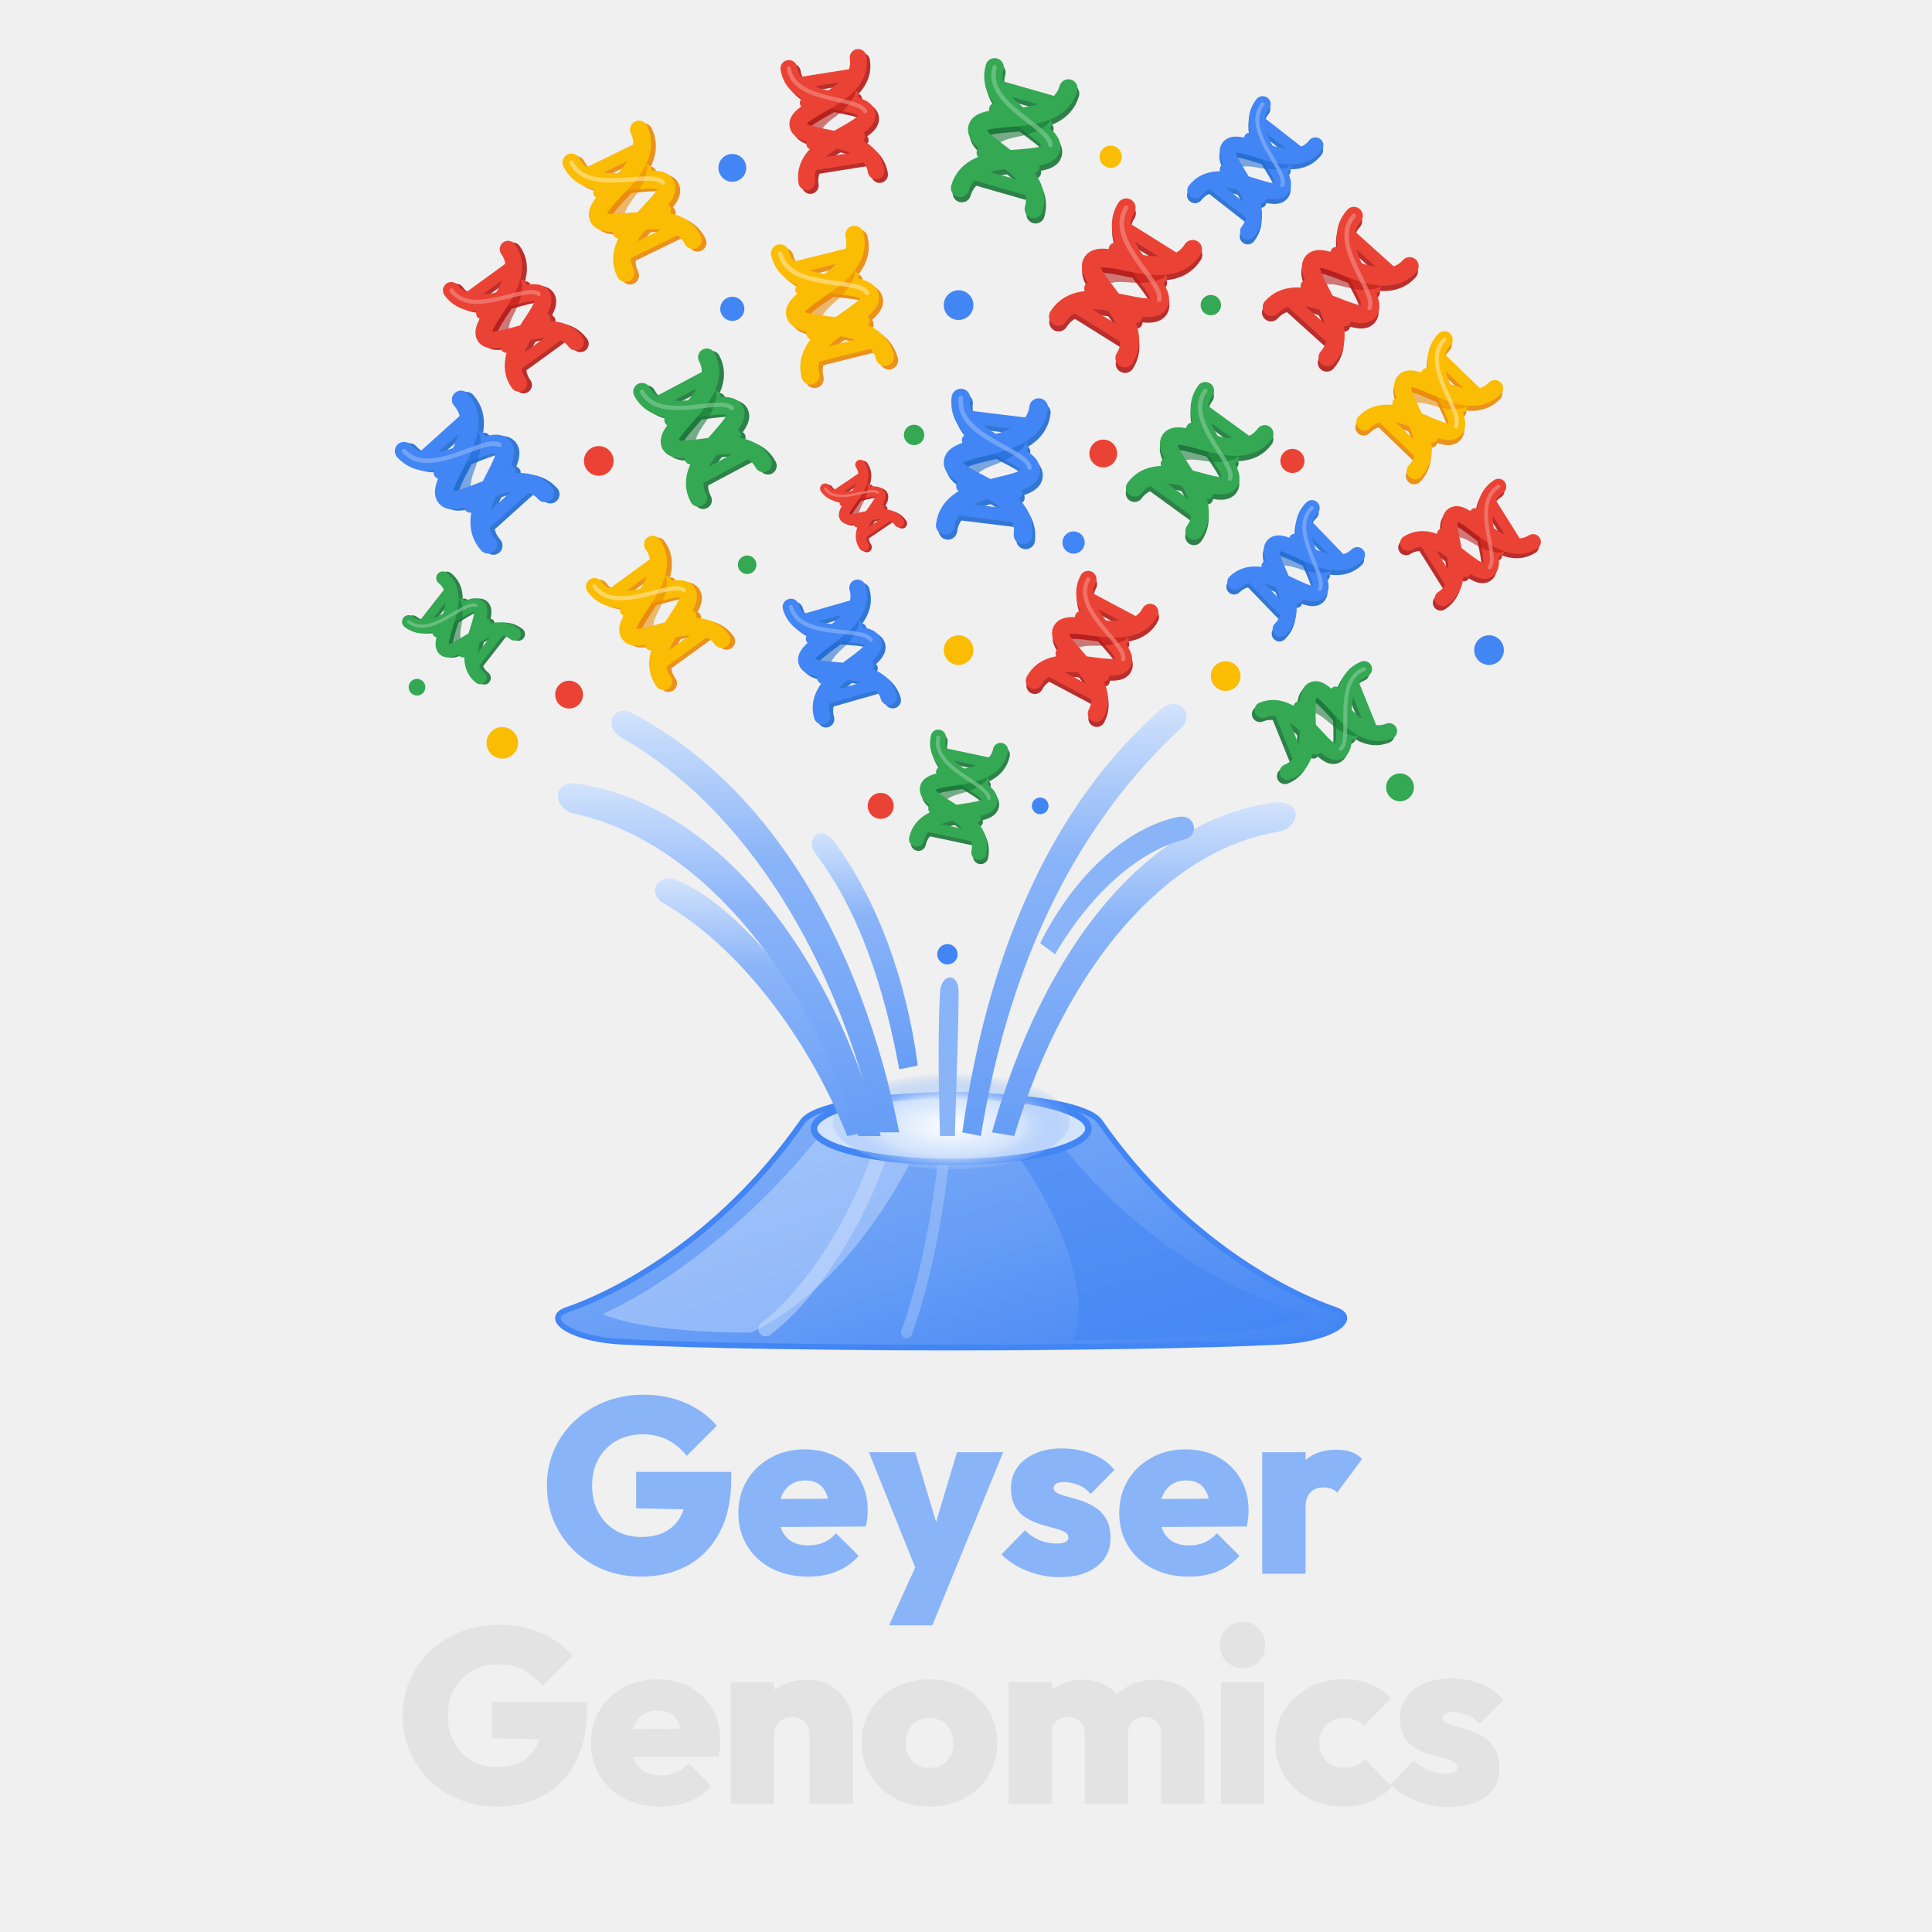
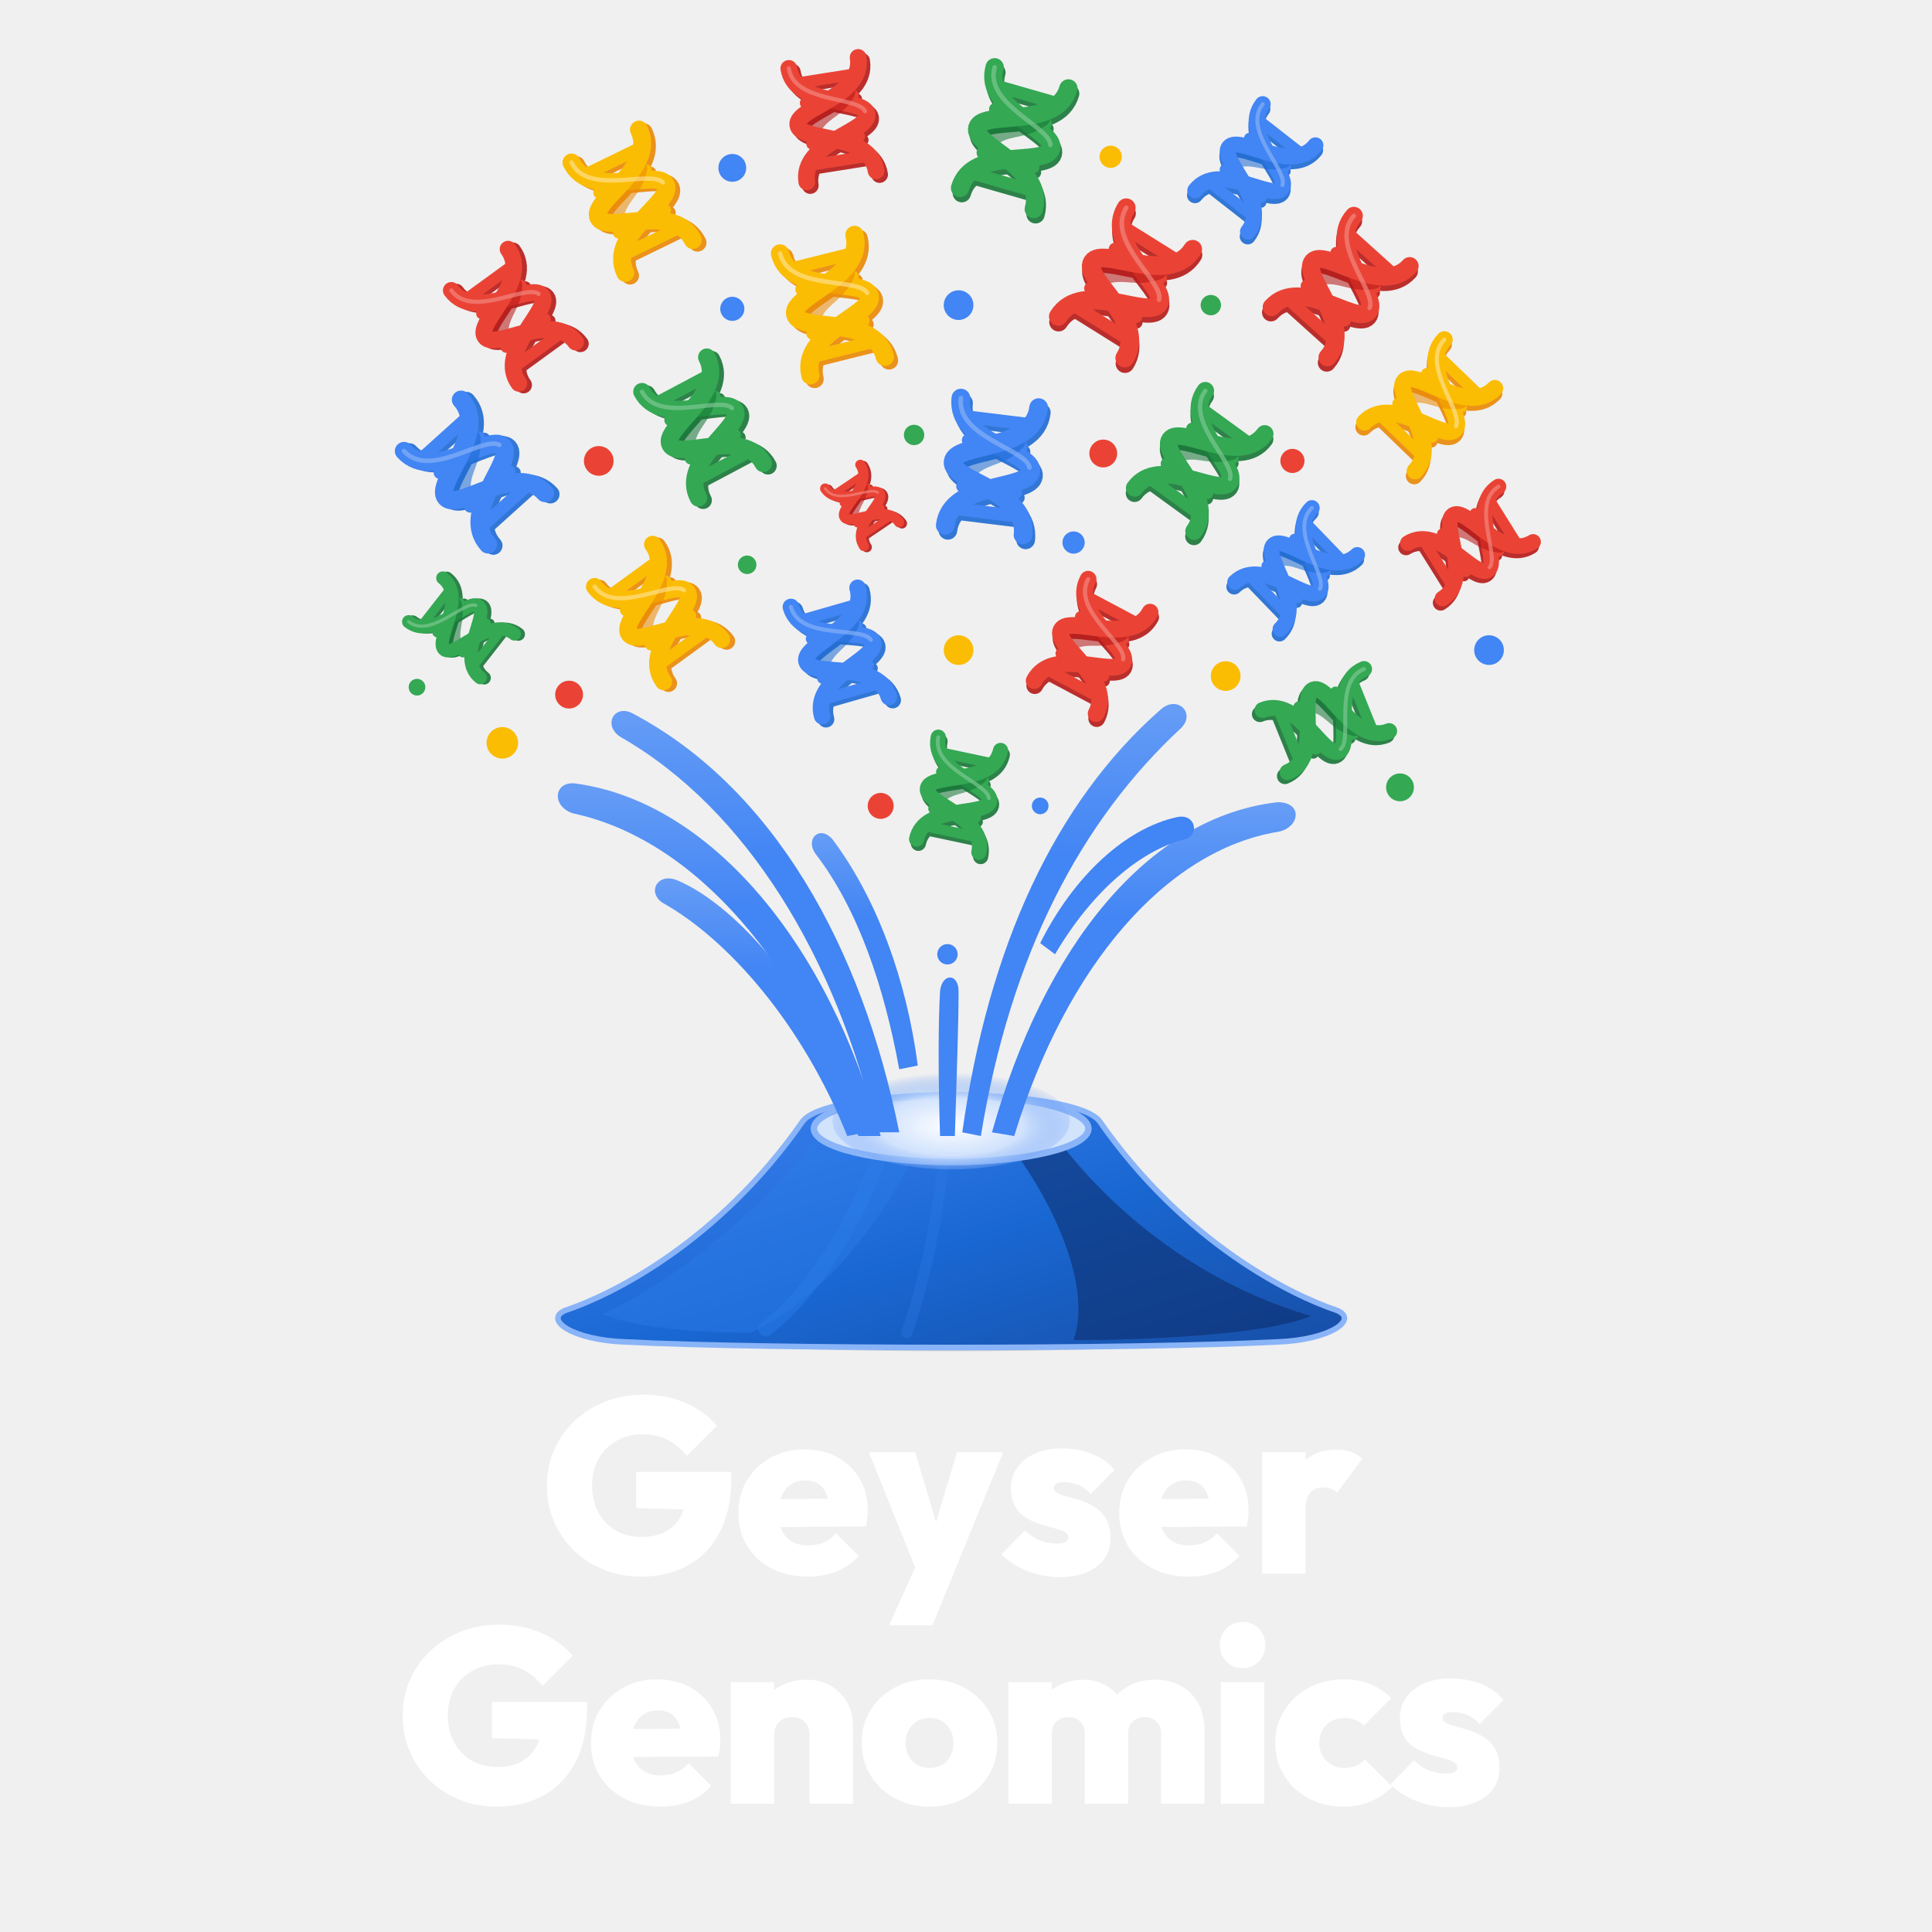
<svg xmlns="http://www.w3.org/2000/svg" viewBox="0 0 1600 1600" width="1600" height="1600" role="img" aria-label="Geyser Genomics" fill="none">
  <defs>
    <linearGradient id="coneGrad-dark" x1="0%" y1="0%" x2="100%" y2="100%">
-       <stop offset="0%" stop-color="#8AB4F8" />
-       <stop offset="55%" stop-color="#669DF6" />
-       <stop offset="100%" stop-color="#4285F4" />
+       <stop offset="0%" stop-color="#4285F4" />
+       <stop offset="55%" stop-color="#1967D2" />
+       <stop offset="100%" stop-color="#174EA6" />
    </linearGradient>
    <radialGradient id="ventGlow-dark" cx="50%" cy="55%" r="55%">
      <stop offset="0%" stop-color="#FFFFFF" stop-opacity="1" />
      <stop offset="55%" stop-color="#D2E3FC" stop-opacity="0.9" />
-       <stop offset="100%" stop-color="#669DF6" stop-opacity="0" />
+       <stop offset="100%" stop-color="#4285F4" stop-opacity="0" />
    </radialGradient>
    <linearGradient id="jetGrad-dark" x1="50%" y1="100%" x2="50%" y2="0%">
-       <stop offset="0%" stop-color="#669DF6" />
-       <stop offset="65%" stop-color="#8AB4F8" />
-       <stop offset="100%" stop-color="#D2E3FC" />
+       <stop offset="0%" stop-color="#4285F4" />
+       <stop offset="65%" stop-color="#4285F4" />
+       <stop offset="100%" stop-color="#669DF6" />
    </linearGradient>
    <g id="helix-blue-dark">
      <g transform="translate(1.8, 2.6)" stroke="#1967D2" stroke-linecap="round" fill="none" opacity="0.88">
        <path d="M -20 -26 L 20 -26 M -15 -13 L 15 -13 M -15 13 L 15 13 M -20 26 L 20 26" stroke-width="7.2" />
        <path d="M -22 -36 C -22 -11, 22 -11, 22 0 C 22 11, -22 11, -22 36" stroke-width="10.5" />
        <path d="M 22 -36 C 22 -11, -22 -11, -22 0 C -22 11, 22 11, 22 36" stroke-width="10.5" />
      </g>
      <g stroke="#4285F4" stroke-linecap="round" fill="none">
        <path d="M -20 -26 L 20 -26 M -15 -13 L 15 -13 M -15 13 L 15 13 M -20 26 L 20 26" stroke-width="7.2" />
        <path d="M -22 -36 C -22 -11, 22 -11, 22 0 C 22 11, -22 11, -22 36" stroke-width="10.5" />
        <path d="M 11 -16 C 4 -7, -4 -7, -11 0" stroke="#1967D2" stroke-width="12" opacity="0.55" />
        <path d="M 22 -36 C 22 -11, -22 -11, -22 0 C -22 11, 22 11, 22 36" stroke-width="10.5" />
        <path d="M -22 -36 C -22 -14, 18 -12, 21 -2" stroke="#8AB4F8" stroke-width="2.6" opacity="0.65" />
      </g>
    </g>
    <g id="helix-red-dark">
      <g transform="translate(1.8, 2.6)" stroke="#B31412" stroke-linecap="round" fill="none" opacity="0.88">
        <path d="M -20 -26 L 20 -26 M -15 -13 L 15 -13 M -15 13 L 15 13 M -20 26 L 20 26" stroke-width="7.2" />
        <path d="M -22 -36 C -22 -11, 22 -11, 22 0 C 22 11, -22 11, -22 36" stroke-width="10.5" />
        <path d="M 22 -36 C 22 -11, -22 -11, -22 0 C -22 11, 22 11, 22 36" stroke-width="10.5" />
      </g>
      <g stroke="#EA4335" stroke-linecap="round" fill="none">
        <path d="M -20 -26 L 20 -26 M -15 -13 L 15 -13 M -15 13 L 15 13 M -20 26 L 20 26" stroke-width="7.2" />
        <path d="M -22 -36 C -22 -11, 22 -11, 22 0 C 22 11, -22 11, -22 36" stroke-width="10.5" />
        <path d="M 11 -16 C 4 -7, -4 -7, -11 0" stroke="#B31412" stroke-width="12" opacity="0.55" />
        <path d="M 22 -36 C 22 -11, -22 -11, -22 0 C -22 11, 22 11, 22 36" stroke-width="10.5" />
        <path d="M -22 -36 C -22 -14, 18 -12, 21 -2" stroke="#F28B82" stroke-width="2.6" opacity="0.65" />
      </g>
    </g>
    <g id="helix-yellow-dark">
      <g transform="translate(1.8, 2.6)" stroke="#EA8600" stroke-linecap="round" fill="none" opacity="0.88">
        <path d="M -20 -26 L 20 -26 M -15 -13 L 15 -13 M -15 13 L 15 13 M -20 26 L 20 26" stroke-width="7.2" />
        <path d="M -22 -36 C -22 -11, 22 -11, 22 0 C 22 11, -22 11, -22 36" stroke-width="10.5" />
        <path d="M 22 -36 C 22 -11, -22 -11, -22 0 C -22 11, 22 11, 22 36" stroke-width="10.5" />
      </g>
      <g stroke="#FBBC04" stroke-linecap="round" fill="none">
        <path d="M -20 -26 L 20 -26 M -15 -13 L 15 -13 M -15 13 L 15 13 M -20 26 L 20 26" stroke-width="7.2" />
        <path d="M -22 -36 C -22 -11, 22 -11, 22 0 C 22 11, -22 11, -22 36" stroke-width="10.5" />
        <path d="M 11 -16 C 4 -7, -4 -7, -11 0" stroke="#EA8600" stroke-width="12" opacity="0.55" />
        <path d="M 22 -36 C 22 -11, -22 -11, -22 0 C -22 11, 22 11, 22 36" stroke-width="10.5" />
        <path d="M -22 -36 C -22 -14, 18 -12, 21 -2" stroke="#FDE293" stroke-width="2.6" opacity="0.65" />
      </g>
    </g>
    <g id="helix-green-dark">
      <g transform="translate(1.8, 2.6)" stroke="#137333" stroke-linecap="round" fill="none" opacity="0.88">
        <path d="M -20 -26 L 20 -26 M -15 -13 L 15 -13 M -15 13 L 15 13 M -20 26 L 20 26" stroke-width="7.2" />
        <path d="M -22 -36 C -22 -11, 22 -11, 22 0 C 22 11, -22 11, -22 36" stroke-width="10.5" />
        <path d="M 22 -36 C 22 -11, -22 -11, -22 0 C -22 11, 22 11, 22 36" stroke-width="10.5" />
      </g>
      <g stroke="#34A853" stroke-linecap="round" fill="none">
        <path d="M -20 -26 L 20 -26 M -15 -13 L 15 -13 M -15 13 L 15 13 M -20 26 L 20 26" stroke-width="7.2" />
        <path d="M -22 -36 C -22 -11, 22 -11, 22 0 C 22 11, -22 11, -22 36" stroke-width="10.5" />
        <path d="M 11 -16 C 4 -7, -4 -7, -11 0" stroke="#137333" stroke-width="12" opacity="0.55" />
        <path d="M 22 -36 C 22 -11, -22 -11, -22 0 C -22 11, 22 11, 22 36" stroke-width="10.5" />
        <path d="M -22 -36 C -22 -14, 18 -12, 21 -2" stroke="#81C995" stroke-width="2.6" opacity="0.65" />
      </g>
    </g>
  </defs>
  <g transform="translate(32, 10) scale(1.536)">
-     <ellipse cx="492" cy="708" rx="206" ry="14" fill="#4285F4" opacity="0.18" />
-     <path d="M 284 700 C 308 692, 366 664, 412 598 C 418 590, 448 584, 492 584 C 536 584, 566 590, 572 598 C 618 664, 676 692, 700 700 C 712 705, 696 716, 668 717 C 590 721, 394 721, 316 717 C 288 716, 272 705, 284 700 Z" fill="url(#coneGrad-dark)" stroke="#4285F4" stroke-width="3" stroke-linejoin="round" />
-     <path d="M 304 702 C 344 684, 392 644, 424 602 C 434 606, 456 610, 474 612 C 454 654, 422 694, 384 712 C 346 712, 318 708, 304 702 Z" fill="#D2E3FC" opacity="0.42" />
-     <path d="M 454 614 C 442 652, 416 692, 392 710" stroke="#D2E3FC" stroke-width="8" stroke-linecap="round" opacity="0.45" />
-     <path d="M 488 618 C 484 656, 476 690, 468 712" stroke="#D2E3FC" stroke-width="6" stroke-linecap="round" opacity="0.3" />
-     <path d="M 548 606 C 584 654, 634 688, 686 703 C 666 712, 608 716, 558 716 C 568 688, 548 644, 526 614 Z" fill="#4285F4" opacity="0.55" />
-     <ellipse cx="492" cy="602" rx="74" ry="18" fill="#D2E3FC" stroke="#4285F4" stroke-width="3.5" />
+     <ellipse cx="492" cy="708" rx="206" ry="14" fill="#0B2A66" opacity="0.18" />
+     <path d="M 284 700 C 308 692, 366 664, 412 598 C 418 590, 448 584, 492 584 C 536 584, 566 590, 572 598 C 618 664, 676 692, 700 700 C 712 705, 696 716, 668 717 C 590 721, 394 721, 316 717 C 288 716, 272 705, 284 700 Z" fill="url(#coneGrad-dark)" stroke="#8AB4F8" stroke-width="3" stroke-linejoin="round" />
+     <path d="M 304 702 C 344 684, 392 644, 424 602 C 434 606, 456 610, 474 612 C 454 654, 422 694, 384 712 C 346 712, 318 708, 304 702 Z" fill="#2B7DE9" opacity="0.42" />
+     <path d="M 454 614 C 442 652, 416 692, 392 710" stroke="#2B7DE9" stroke-width="8" stroke-linecap="round" opacity="0.45" />
+     <path d="M 488 618 C 484 656, 476 690, 468 712" stroke="#2B7DE9" stroke-width="6" stroke-linecap="round" opacity="0.3" />
+     <path d="M 548 606 C 584 654, 634 688, 686 703 C 666 712, 608 716, 558 716 C 568 688, 548 644, 526 614 Z" fill="#0B2A66" opacity="0.55" />
+     <ellipse cx="492" cy="602" rx="74" ry="18" fill="#D2E3FC" stroke="#8AB4F8" stroke-width="3.5" />
    <ellipse cx="492" cy="598" rx="64" ry="26" fill="url(#ventGlow-dark)" />
    <g fill="url(#jetGrad-dark)">
      <path d="M 446 604 C 424 536, 378 482, 344 468 C 334 464, 328 474, 336 480 C 372 500, 412 546, 436 606 Z" />
      <path d="M 454 606 C 426 502, 362 426, 290 416 C 278 414, 276 428, 288 432 C 354 446, 412 514, 442 606 Z" />
      <path d="M 464 604 C 444 504, 396 418, 320 378 C 310 373, 304 385, 314 391 C 382 430, 430 510, 452 604 Z" />
      <path d="M 474 568 C 468 522, 452 478, 428 446 C 421 438, 413 446, 419 454 C 442 484, 456 526, 464 570 Z" />
-       <path d="M 486 606 C 485 572, 485 546, 486 528 C 487 518, 496 518, 496 528 C 496 546, 495 572, 494 606 Z" fill="#8AB4F8" />
+       <path d="M 486 606 C 485 572, 485 546, 486 528 C 487 518, 496 518, 496 528 C 496 546, 495 572, 494 606 Z" fill="#4285F4" />
      <path d="M 508 606 C 524 508, 562 436, 616 386 C 624 378, 614 368, 605 376 C 548 426, 512 504, 498 604 Z" />
      <path d="M 526 606 C 554 514, 608 452, 668 442 C 680 440, 682 426, 668 426 C 598 434, 542 504, 514 604 Z" />
-       <path d="M 548 508 C 568 474, 594 452, 618 446 C 626 444, 624 432, 614 434 C 586 440, 558 466, 540 502 Z" fill="#8AB4F8" />
+       <path d="M 548 508 C 568 474, 594 452, 618 446 C 626 444, 624 432, 614 434 C 586 440, 558 466, 540 502 Z" fill="#4285F4" />
    </g>
    <g>
      <circle cx="204" cy="364" r="4.5" fill="#34A853" />
      <circle cx="250" cy="394" r="8.5" fill="#FBBC04" />
      <circle cx="286" cy="368" r="7.5" fill="#EA4335" />
      <circle cx="302" cy="242" r="8.0" fill="#EA4335" />
      <circle cx="382" cy="298" r="5.0" fill="#34A853" />
      <circle cx="374" cy="160" r="6.5" fill="#4285F4" />
      <circle cx="374" cy="84" r="7.5" fill="#4285F4" />
      <circle cx="454" cy="428" r="7.0" fill="#EA4335" />
      <circle cx="490" cy="508" r="5.5" fill="#4285F4" />
      <circle cx="496" cy="344" r="8.0" fill="#FBBC04" />
      <circle cx="472" cy="228" r="5.5" fill="#34A853" />
      <circle cx="496" cy="158" r="8.0" fill="#4285F4" />
      <circle cx="540" cy="428" r="4.5" fill="#4285F4" />
      <circle cx="558" cy="286" r="6.0" fill="#4285F4" />
      <circle cx="574" cy="238" r="7.5" fill="#EA4335" />
      <circle cx="578" cy="78" r="6.0" fill="#FBBC04" />
      <circle cx="632" cy="158" r="5.5" fill="#34A853" />
      <circle cx="640" cy="358" r="8.0" fill="#FBBC04" />
      <circle cx="676" cy="242" r="6.5" fill="#EA4335" />
      <circle cx="734" cy="418" r="7.5" fill="#34A853" />
      <circle cx="782" cy="344" r="8.0" fill="#4285F4" />
    </g>
    <use href="#helix-green-dark" transform="translate(496, 422) rotate(12) scale(0.78)" />
    <use href="#helix-blue-dark" transform="translate(432, 345) rotate(-16) scale(0.85)" />
    <use href="#helix-red-dark" transform="translate(568, 342) rotate(28) scale(0.86)" />
    <use href="#helix-red-dark" transform="translate(444, 266) rotate(-34) scale(0.52)" />
    <use href="#helix-yellow-dark" transform="translate(334, 324) rotate(-36) scale(0.88)" />
    <use href="#helix-green-dark" transform="translate(228, 332) rotate(-52) scale(0.68)" />
    <use href="#helix-blue-dark" transform="translate(514, 245) rotate(7) scale(0.96)" />
    <use href="#helix-green-dark" transform="translate(626, 242) rotate(36) scale(0.90)" />
    <use href="#helix-blue-dark" transform="translate(678, 300) rotate(46) scale(0.80)" />
    <use href="#helix-green-dark" transform="translate(694, 382) rotate(68) scale(0.82)" />
    <use href="#helix-blue-dark" transform="translate(235, 248) rotate(-42) scale(0.94)" />
    <use href="#helix-green-dark" transform="translate(358, 224) rotate(-28) scale(0.90)" />
    <use href="#helix-yellow-dark" transform="translate(428, 158) rotate(-14) scale(0.94)" />
    <use href="#helix-red-dark" transform="translate(586, 146) rotate(32) scale(0.96)" />
    <use href="#helix-yellow-dark" transform="translate(750, 212) rotate(44) scale(0.86)" />
    <use href="#helix-red-dark" transform="translate(772, 286) rotate(58) scale(0.80)" />
    <use href="#helix-red-dark" transform="translate(256, 164) rotate(-36) scale(0.86)" />
    <use href="#helix-yellow-dark" transform="translate(320, 102) rotate(-26) scale(0.92)" />
    <use href="#helix-red-dark" transform="translate(428, 58) rotate(-9) scale(0.86)" />
    <use href="#helix-green-dark" transform="translate(526, 68) rotate(16) scale(0.94)" />
    <use href="#helix-blue-dark" transform="translate(656, 84) rotate(38) scale(0.82)" />
    <use href="#helix-red-dark" transform="translate(702, 148) rotate(42) scale(0.92)" />
-     <path fill="#8AB4F8" d="M324.699 843.541Q313.945 843.541 304.716 839.839Q295.487 836.138 288.603 829.454Q281.718 822.771 277.883 813.843Q274.047 804.915 274.047 794.463Q274.047 783.911 278.034 775.0Q282.02 766.089 289.122 759.456Q296.224 752.823 305.654 749.138Q315.084 745.453 325.871 745.453Q338.601 745.453 348.869 749.942Q359.137 754.431 365.669 762.236L349.489 778.417Q344.732 772.621 338.97 769.724Q333.208 766.826 325.57 766.826Q317.831 766.826 311.684 770.243Q305.537 773.66 301.969 779.857Q298.401 786.055 298.401 794.363Q298.401 802.671 301.785 808.936Q305.168 815.2 311.131 818.684Q317.094 822.168 324.933 822.168Q332.705 822.168 338.116 819.203Q343.526 816.239 346.39 810.627Q349.254 805.016 349.254 797.211L365.435 807.696L322.153 806.691V787.093H373.441V790.644Q373.441 807.696 367.277 819.522Q361.113 831.347 350.142 837.444Q339.171 843.541 324.699 843.541Z M414.822 843.541Q403.767 843.541 395.308 839.186Q386.849 834.831 382.058 827.042Q377.268 819.254 377.268 809.237Q377.268 799.321 381.941 791.599Q386.615 783.878 394.738 779.405Q402.862 774.933 413.012 774.933Q422.995 774.933 430.65 779.137Q438.305 783.341 442.66 790.779Q447.015 798.216 447.015 807.763Q447.015 809.673 446.814 811.75Q446.613 813.827 446.01 816.54L388.189 816.841V801.766L436.764 801.465L426.245 807.997Q426.178 802.504 424.721 798.936Q423.264 795.368 420.433 793.525Q417.602 791.683 413.347 791.683Q408.925 791.683 405.676 793.793Q402.426 795.904 400.701 799.807Q398.976 803.71 398.976 809.237Q398.976 814.865 400.835 818.768Q402.695 822.67 406.212 824.697Q409.729 826.724 414.788 826.724Q419.545 826.724 423.264 825.133Q426.982 823.542 429.93 820.192L442.124 832.318Q437.233 837.913 430.332 840.727Q423.431 843.541 414.822 843.541Z M474.024 842.168 447.659 776.474H472.616L488.763 830.51H478.948L495.162 776.474H520.053L493.185 842.168ZM458.479 869.805 477.842 827.059 493.185 842.168 481.863 869.805Z M550.311 843.842Q544.347 843.842 538.485 842.285Q532.623 840.727 527.614 837.963Q522.606 835.199 519.122 831.548L531.818 818.55Q535.068 821.933 539.524 823.826Q543.979 825.719 549.071 825.719Q552.019 825.719 553.61 824.898Q555.202 824.077 555.202 822.57Q555.202 820.426 552.94 819.321Q550.679 818.215 547.161 817.327Q543.644 816.439 539.725 815.183Q535.805 813.927 532.237 811.75Q528.669 809.572 526.458 805.703Q524.248 801.833 524.248 795.77Q524.248 789.505 527.631 784.732Q531.014 779.958 537.212 777.194Q543.409 774.43 551.684 774.43Q560.159 774.43 567.781 777.328Q575.402 780.226 580.025 786.021L567.228 799.019Q564.012 795.335 560.092 793.944Q556.173 792.554 552.99 792.554Q549.976 792.554 548.619 793.442Q547.262 794.33 547.262 795.77Q547.262 797.545 549.473 798.617Q551.684 799.689 555.202 800.561Q558.719 801.432 562.588 802.755Q566.457 804.078 569.975 806.44Q573.493 808.802 575.704 812.688Q577.914 816.573 577.914 822.771Q577.914 832.452 570.444 838.148Q562.974 843.842 550.311 843.842Z M620.166 843.541Q609.111 843.541 600.652 839.186Q592.193 834.831 587.403 827.042Q582.612 819.254 582.612 809.237Q582.612 799.321 587.285 791.599Q591.959 783.878 600.082 779.405Q608.206 774.933 618.357 774.933Q628.34 774.933 635.994 779.137Q643.649 783.341 648.004 790.779Q652.359 798.216 652.359 807.763Q652.359 809.673 652.158 811.75Q651.957 813.827 651.354 816.54L593.533 816.841V801.766L642.108 801.465L631.589 807.997Q631.522 802.504 630.065 798.936Q628.608 795.368 625.777 793.525Q622.946 791.683 618.692 791.683Q614.27 791.683 611.02 793.793Q607.771 795.904 606.045 799.807Q604.32 803.71 604.32 809.237Q604.32 814.865 606.179 818.768Q608.038 822.67 611.556 824.697Q615.074 826.724 620.132 826.724Q624.889 826.724 628.608 825.133Q632.326 823.542 635.274 820.192L647.468 832.318Q642.577 837.913 635.676 840.727Q628.775 843.541 620.166 843.541Z M659.703 842.0V776.474H683.086V842.0ZM683.086 806.322 672.668 797.545Q676.487 786.457 682.918 780.795Q689.349 775.134 699.736 775.134Q704.359 775.134 707.792 776.374Q711.226 777.613 713.571 780.092L700.104 798.249Q698.965 796.976 697.061 796.222Q695.157 795.468 692.667 795.468Q688.111 795.468 685.599 798.224Q683.086 800.979 683.086 806.322Z" />
-     <path fill="#E3E3E3" d="M246.925 967.541Q236.172 967.541 226.942 963.839Q217.713 960.138 210.829 953.454Q203.945 946.771 200.109 937.843Q196.273 928.915 196.273 918.463Q196.273 907.911 200.26 899.0Q204.246 890.089 211.348 883.456Q218.45 876.823 227.88 873.138Q237.311 869.453 248.098 869.453Q260.828 869.453 271.095 873.942Q281.363 878.431 287.896 886.236L271.715 902.417Q266.958 896.621 261.196 893.724Q255.434 890.826 247.796 890.826Q240.058 890.826 233.91 894.243Q227.763 897.66 224.195 903.857Q220.628 910.055 220.628 918.363Q220.628 926.671 224.011 932.936Q227.395 939.2 233.358 942.684Q239.321 946.168 247.16 946.168Q254.932 946.168 260.342 943.203Q265.752 940.239 268.616 934.627Q271.481 929.016 271.481 921.211L287.661 931.696L244.379 930.691V911.093H295.668V914.644Q295.668 931.696 289.504 943.522Q283.34 955.347 272.368 961.444Q261.397 967.541 246.925 967.541Z M335.348 967.541Q324.293 967.541 315.834 963.186Q307.375 958.831 302.584 951.042Q297.794 943.254 297.794 933.237Q297.794 923.321 302.467 915.599Q307.141 907.878 315.264 903.405Q323.388 898.933 333.538 898.933Q343.522 898.933 351.176 903.137Q358.831 907.341 363.186 914.779Q367.541 922.216 367.541 931.763Q367.541 933.673 367.34 935.75Q367.139 937.827 366.536 940.54L308.715 940.841V925.766L357.29 925.465L346.771 931.997Q346.704 926.504 345.247 922.936Q343.79 919.368 340.959 917.525Q338.128 915.683 333.874 915.683Q329.452 915.683 326.202 917.793Q322.952 919.904 321.227 923.807Q319.502 927.71 319.502 933.237Q319.502 938.865 321.361 942.768Q323.221 946.67 326.738 948.697Q330.255 950.724 335.314 950.724Q340.071 950.724 343.79 949.133Q347.508 947.542 350.456 944.192L362.65 956.318Q357.759 961.913 350.858 964.727Q343.957 967.541 335.348 967.541Z M415.663 966.0V928.982Q415.663 924.46 412.983 921.864Q410.303 919.268 406.191 919.268Q403.393 919.268 401.203 920.44Q399.014 921.612 397.791 923.807Q396.568 926.001 396.568 928.982L387.49 924.761Q387.49 916.889 390.957 911.144Q394.424 905.399 400.518 902.266Q406.611 899.134 414.336 899.134Q421.459 899.134 427.036 902.417Q432.614 905.7 435.83 911.227Q439.046 916.755 439.046 923.656V966.0ZM373.185 966.0V900.474H396.568V966.0Z M480.401 967.541Q469.916 967.541 461.624 963.052Q453.333 958.563 448.543 950.724Q443.752 942.885 443.752 933.103Q443.752 923.321 448.492 915.616Q453.233 907.911 461.524 903.422Q469.815 898.933 480.301 898.933Q490.82 898.933 499.061 903.405Q507.302 907.878 512.092 915.599Q516.883 923.321 516.883 933.103Q516.883 942.885 512.142 950.724Q507.402 958.563 499.161 963.052Q490.92 967.541 480.401 967.541ZM480.301 946.704Q484.187 946.704 487.101 945.029Q490.016 943.354 491.607 940.289Q493.198 937.223 493.198 933.203Q493.198 929.183 491.54 926.152Q489.882 923.12 487.034 921.445Q484.187 919.77 480.301 919.77Q476.549 919.77 473.634 921.495Q470.72 923.221 469.078 926.252Q467.437 929.284 467.437 933.304Q467.437 937.223 469.078 940.289Q470.72 943.354 473.634 945.029Q476.549 946.704 480.301 946.704Z M522.895 966.0V900.474H546.278V966.0ZM564.033 966.0V928.078Q564.033 923.957 561.521 921.612Q559.008 919.268 555.223 919.268Q552.61 919.268 550.566 920.323Q548.523 921.378 547.4 923.338Q546.278 925.298 546.278 928.078L537.2 924.46Q537.2 916.587 540.667 910.926Q544.134 905.264 550.03 902.199Q555.926 899.134 563.363 899.134Q570.097 899.134 575.54 902.283Q580.984 905.432 584.2 911.043Q587.416 916.654 587.416 924.36V966.0ZM605.171 966.0V928.078Q605.171 923.957 602.659 921.612Q600.146 919.268 596.361 919.268Q593.781 919.268 591.721 920.323Q589.661 921.378 588.538 923.338Q587.416 925.298 587.416 928.078L573.782 927.375Q573.949 918.597 577.617 912.283Q581.286 905.968 587.634 902.551Q593.982 899.134 602.022 899.134Q609.694 899.134 615.673 902.384Q621.653 905.633 625.104 911.697Q628.554 917.76 628.554 926.269V966.0Z M637.414 966.0V900.474H660.797V966.0ZM649.106 892.903Q643.846 892.903 640.362 889.302Q636.878 885.701 636.878 880.441Q636.878 875.182 640.362 871.58Q643.846 867.979 649.106 867.979Q654.499 867.979 657.916 871.58Q661.333 875.182 661.333 880.441Q661.333 885.701 657.916 889.302Q654.499 892.903 649.106 892.903Z M703.559 967.541Q693.141 967.541 684.782 963.119Q676.424 958.697 671.6 950.908Q666.776 943.12 666.776 933.337Q666.776 923.422 671.65 915.649Q676.524 907.878 684.933 903.405Q693.341 898.933 703.861 898.933Q711.566 898.933 717.864 901.462Q724.162 903.991 729.321 909.05L714.547 923.857Q712.537 921.813 709.941 920.792Q707.345 919.77 703.861 919.77Q700.075 919.77 697.06 921.445Q694.045 923.12 692.253 926.101Q690.461 929.083 690.461 933.136Q690.461 937.157 692.253 940.205Q694.045 943.254 697.11 944.979Q700.176 946.704 703.861 946.704Q707.646 946.704 710.343 945.481Q713.04 944.259 715.05 942.014L729.823 956.821Q724.363 962.181 718.014 964.861Q711.666 967.541 703.559 967.541Z M760.023 967.842Q754.059 967.842 748.197 966.285Q742.335 964.727 737.326 961.963Q732.318 959.199 728.834 955.548L741.53 942.55Q744.78 945.933 749.236 947.826Q753.691 949.719 758.783 949.719Q761.731 949.719 763.322 948.898Q764.913 948.077 764.913 946.57Q764.913 944.426 762.652 943.321Q760.391 942.215 756.873 941.327Q753.356 940.439 749.437 939.183Q745.517 937.927 741.949 935.75Q738.381 933.572 736.17 929.703Q733.96 925.833 733.96 919.77Q733.96 913.505 737.343 908.732Q740.726 903.958 746.924 901.194Q753.121 898.43 761.396 898.43Q769.871 898.43 777.493 901.328Q785.114 904.226 789.737 910.021L776.94 923.019Q773.724 919.335 769.804 917.944Q765.885 916.554 762.702 916.554Q759.688 916.554 758.331 917.442Q756.974 918.33 756.974 919.77Q756.974 921.545 759.185 922.617Q761.396 923.689 764.913 924.561Q768.431 925.432 772.3 926.755Q776.169 928.078 779.687 930.44Q783.205 932.802 785.416 936.688Q787.626 940.573 787.626 946.771Q787.626 956.452 780.156 962.148Q772.686 967.842 760.023 967.842Z" />
+     <path fill="#FFFFFF" d="M324.699 843.541Q313.945 843.541 304.716 839.839Q295.487 836.138 288.603 829.454Q281.718 822.771 277.883 813.843Q274.047 804.915 274.047 794.463Q274.047 783.911 278.034 775.0Q282.02 766.089 289.122 759.456Q296.224 752.823 305.654 749.138Q315.084 745.453 325.871 745.453Q338.601 745.453 348.869 749.942Q359.137 754.431 365.669 762.236L349.489 778.417Q344.732 772.621 338.97 769.724Q333.208 766.826 325.57 766.826Q317.831 766.826 311.684 770.243Q305.537 773.66 301.969 779.857Q298.401 786.055 298.401 794.363Q298.401 802.671 301.785 808.936Q305.168 815.2 311.131 818.684Q317.094 822.168 324.933 822.168Q332.705 822.168 338.116 819.203Q343.526 816.239 346.39 810.627Q349.254 805.016 349.254 797.211L365.435 807.696L322.153 806.691V787.093H373.441V790.644Q373.441 807.696 367.277 819.522Q361.113 831.347 350.142 837.444Q339.171 843.541 324.699 843.541Z M414.822 843.541Q403.767 843.541 395.308 839.186Q386.849 834.831 382.058 827.042Q377.268 819.254 377.268 809.237Q377.268 799.321 381.941 791.599Q386.615 783.878 394.738 779.405Q402.862 774.933 413.012 774.933Q422.995 774.933 430.65 779.137Q438.305 783.341 442.66 790.779Q447.015 798.216 447.015 807.763Q447.015 809.673 446.814 811.75Q446.613 813.827 446.01 816.54L388.189 816.841V801.766L436.764 801.465L426.245 807.997Q426.178 802.504 424.721 798.936Q423.264 795.368 420.433 793.525Q417.602 791.683 413.347 791.683Q408.925 791.683 405.676 793.793Q402.426 795.904 400.701 799.807Q398.976 803.71 398.976 809.237Q398.976 814.865 400.835 818.768Q402.695 822.67 406.212 824.697Q409.729 826.724 414.788 826.724Q419.545 826.724 423.264 825.133Q426.982 823.542 429.93 820.192L442.124 832.318Q437.233 837.913 430.332 840.727Q423.431 843.541 414.822 843.541Z M474.024 842.168 447.659 776.474H472.616L488.763 830.51H478.948L495.162 776.474H520.053L493.185 842.168ZM458.479 869.805 477.842 827.059 493.185 842.168 481.863 869.805Z M550.311 843.842Q544.347 843.842 538.485 842.285Q532.623 840.727 527.614 837.963Q522.606 835.199 519.122 831.548L531.818 818.55Q535.068 821.933 539.524 823.826Q543.979 825.719 549.071 825.719Q552.019 825.719 553.61 824.898Q555.202 824.077 555.202 822.57Q555.202 820.426 552.94 819.321Q550.679 818.215 547.161 817.327Q543.644 816.439 539.725 815.183Q535.805 813.927 532.237 811.75Q528.669 809.572 526.458 805.703Q524.248 801.833 524.248 795.77Q524.248 789.505 527.631 784.732Q531.014 779.958 537.212 777.194Q543.409 774.43 551.684 774.43Q560.159 774.43 567.781 777.328Q575.402 780.226 580.025 786.021L567.228 799.019Q564.012 795.335 560.092 793.944Q556.173 792.554 552.99 792.554Q549.976 792.554 548.619 793.442Q547.262 794.33 547.262 795.77Q547.262 797.545 549.473 798.617Q551.684 799.689 555.202 800.561Q558.719 801.432 562.588 802.755Q566.457 804.078 569.975 806.44Q573.493 808.802 575.704 812.688Q577.914 816.573 577.914 822.771Q577.914 832.452 570.444 838.148Q562.974 843.842 550.311 843.842Z M620.166 843.541Q609.111 843.541 600.652 839.186Q592.193 834.831 587.403 827.042Q582.612 819.254 582.612 809.237Q582.612 799.321 587.285 791.599Q591.959 783.878 600.082 779.405Q608.206 774.933 618.357 774.933Q628.34 774.933 635.994 779.137Q643.649 783.341 648.004 790.779Q652.359 798.216 652.359 807.763Q652.359 809.673 652.158 811.75Q651.957 813.827 651.354 816.54L593.533 816.841V801.766L642.108 801.465L631.589 807.997Q631.522 802.504 630.065 798.936Q628.608 795.368 625.777 793.525Q622.946 791.683 618.692 791.683Q614.27 791.683 611.02 793.793Q607.771 795.904 606.045 799.807Q604.32 803.71 604.32 809.237Q604.32 814.865 606.179 818.768Q608.038 822.67 611.556 824.697Q615.074 826.724 620.132 826.724Q624.889 826.724 628.608 825.133Q632.326 823.542 635.274 820.192L647.468 832.318Q642.577 837.913 635.676 840.727Q628.775 843.541 620.166 843.541Z M659.703 842.0V776.474H683.086V842.0ZM683.086 806.322 672.668 797.545Q676.487 786.457 682.918 780.795Q689.349 775.134 699.736 775.134Q704.359 775.134 707.792 776.374Q711.226 777.613 713.571 780.092L700.104 798.249Q698.965 796.976 697.061 796.222Q695.157 795.468 692.667 795.468Q688.111 795.468 685.599 798.224Q683.086 800.979 683.086 806.322Z" />
+     <path fill="#FFFFFF" d="M246.925 967.541Q236.172 967.541 226.942 963.839Q217.713 960.138 210.829 953.454Q203.945 946.771 200.109 937.843Q196.273 928.915 196.273 918.463Q196.273 907.911 200.26 899.0Q204.246 890.089 211.348 883.456Q218.45 876.823 227.88 873.138Q237.311 869.453 248.098 869.453Q260.828 869.453 271.095 873.942Q281.363 878.431 287.896 886.236L271.715 902.417Q266.958 896.621 261.196 893.724Q255.434 890.826 247.796 890.826Q240.058 890.826 233.91 894.243Q227.763 897.66 224.195 903.857Q220.628 910.055 220.628 918.363Q220.628 926.671 224.011 932.936Q227.395 939.2 233.358 942.684Q239.321 946.168 247.16 946.168Q254.932 946.168 260.342 943.203Q265.752 940.239 268.616 934.627Q271.481 929.016 271.481 921.211L287.661 931.696L244.379 930.691V911.093H295.668V914.644Q295.668 931.696 289.504 943.522Q283.34 955.347 272.368 961.444Q261.397 967.541 246.925 967.541Z M335.348 967.541Q324.293 967.541 315.834 963.186Q307.375 958.831 302.584 951.042Q297.794 943.254 297.794 933.237Q297.794 923.321 302.467 915.599Q307.141 907.878 315.264 903.405Q323.388 898.933 333.538 898.933Q343.522 898.933 351.176 903.137Q358.831 907.341 363.186 914.779Q367.541 922.216 367.541 931.763Q367.541 933.673 367.34 935.75Q367.139 937.827 366.536 940.54L308.715 940.841V925.766L357.29 925.465L346.771 931.997Q346.704 926.504 345.247 922.936Q343.79 919.368 340.959 917.525Q338.128 915.683 333.874 915.683Q329.452 915.683 326.202 917.793Q322.952 919.904 321.227 923.807Q319.502 927.71 319.502 933.237Q319.502 938.865 321.361 942.768Q323.221 946.67 326.738 948.697Q330.255 950.724 335.314 950.724Q340.071 950.724 343.79 949.133Q347.508 947.542 350.456 944.192L362.65 956.318Q357.759 961.913 350.858 964.727Q343.957 967.541 335.348 967.541Z M415.663 966.0V928.982Q415.663 924.46 412.983 921.864Q410.303 919.268 406.191 919.268Q403.393 919.268 401.203 920.44Q399.014 921.612 397.791 923.807Q396.568 926.001 396.568 928.982L387.49 924.761Q387.49 916.889 390.957 911.144Q394.424 905.399 400.518 902.266Q406.611 899.134 414.336 899.134Q421.459 899.134 427.036 902.417Q432.614 905.7 435.83 911.227Q439.046 916.755 439.046 923.656V966.0ZM373.185 966.0V900.474H396.568V966.0Z M480.401 967.541Q469.916 967.541 461.624 963.052Q453.333 958.563 448.543 950.724Q443.752 942.885 443.752 933.103Q443.752 923.321 448.492 915.616Q453.233 907.911 461.524 903.422Q469.815 898.933 480.301 898.933Q490.82 898.933 499.061 903.405Q507.302 907.878 512.092 915.599Q516.883 923.321 516.883 933.103Q516.883 942.885 512.142 950.724Q507.402 958.563 499.161 963.052Q490.92 967.541 480.401 967.541ZM480.301 946.704Q484.187 946.704 487.101 945.029Q490.016 943.354 491.607 940.289Q493.198 937.223 493.198 933.203Q493.198 929.183 491.54 926.152Q489.882 923.12 487.034 921.445Q484.187 919.77 480.301 919.77Q476.549 919.77 473.634 921.495Q470.72 923.221 469.078 926.252Q467.437 929.284 467.437 933.304Q467.437 937.223 469.078 940.289Q470.72 943.354 473.634 945.029Q476.549 946.704 480.301 946.704Z M522.895 966.0V900.474H546.278V966.0ZM564.033 966.0V928.078Q564.033 923.957 561.521 921.612Q559.008 919.268 555.223 919.268Q552.61 919.268 550.566 920.323Q548.523 921.378 547.4 923.338Q546.278 925.298 546.278 928.078L537.2 924.46Q537.2 916.587 540.667 910.926Q544.134 905.264 550.03 902.199Q555.926 899.134 563.363 899.134Q570.097 899.134 575.54 902.283Q580.984 905.432 584.2 911.043Q587.416 916.654 587.416 924.36V966.0ZM605.171 966.0V928.078Q605.171 923.957 602.659 921.612Q600.146 919.268 596.361 919.268Q593.781 919.268 591.721 920.323Q589.661 921.378 588.538 923.338Q587.416 925.298 587.416 928.078L573.782 927.375Q573.949 918.597 577.617 912.283Q581.286 905.968 587.634 902.551Q593.982 899.134 602.022 899.134Q609.694 899.134 615.673 902.384Q621.653 905.633 625.104 911.697Q628.554 917.76 628.554 926.269V966.0Z M637.414 966.0V900.474H660.797V966.0ZM649.106 892.903Q643.846 892.903 640.362 889.302Q636.878 885.701 636.878 880.441Q636.878 875.182 640.362 871.58Q643.846 867.979 649.106 867.979Q654.499 867.979 657.916 871.58Q661.333 875.182 661.333 880.441Q661.333 885.701 657.916 889.302Q654.499 892.903 649.106 892.903Z M703.559 967.541Q693.141 967.541 684.782 963.119Q676.424 958.697 671.6 950.908Q666.776 943.12 666.776 933.337Q666.776 923.422 671.65 915.649Q676.524 907.878 684.933 903.405Q693.341 898.933 703.861 898.933Q711.566 898.933 717.864 901.462Q724.162 903.991 729.321 909.05L714.547 923.857Q712.537 921.813 709.941 920.792Q707.345 919.77 703.861 919.77Q700.075 919.77 697.06 921.445Q694.045 923.12 692.253 926.101Q690.461 929.083 690.461 933.136Q690.461 937.157 692.253 940.205Q694.045 943.254 697.11 944.979Q700.176 946.704 703.861 946.704Q707.646 946.704 710.343 945.481Q713.04 944.259 715.05 942.014L729.823 956.821Q724.363 962.181 718.014 964.861Q711.666 967.541 703.559 967.541Z M760.023 967.842Q754.059 967.842 748.197 966.285Q742.335 964.727 737.326 961.963Q732.318 959.199 728.834 955.548L741.53 942.55Q744.78 945.933 749.236 947.826Q753.691 949.719 758.783 949.719Q761.731 949.719 763.322 948.898Q764.913 948.077 764.913 946.57Q764.913 944.426 762.652 943.321Q760.391 942.215 756.873 941.327Q753.356 940.439 749.437 939.183Q745.517 937.927 741.949 935.75Q738.381 933.572 736.17 929.703Q733.96 925.833 733.96 919.77Q733.96 913.505 737.343 908.732Q740.726 903.958 746.924 901.194Q753.121 898.43 761.396 898.43Q769.871 898.43 777.493 901.328Q785.114 904.226 789.737 910.021L776.94 923.019Q773.724 919.335 769.804 917.944Q765.885 916.554 762.702 916.554Q759.688 916.554 758.331 917.442Q756.974 918.33 756.974 919.77Q756.974 921.545 759.185 922.617Q761.396 923.689 764.913 924.561Q768.431 925.432 772.3 926.755Q776.169 928.078 779.687 930.44Q783.205 932.802 785.416 936.688Q787.626 940.573 787.626 946.771Q787.626 956.452 780.156 962.148Q772.686 967.842 760.023 967.842Z" />
  </g>
</svg>
